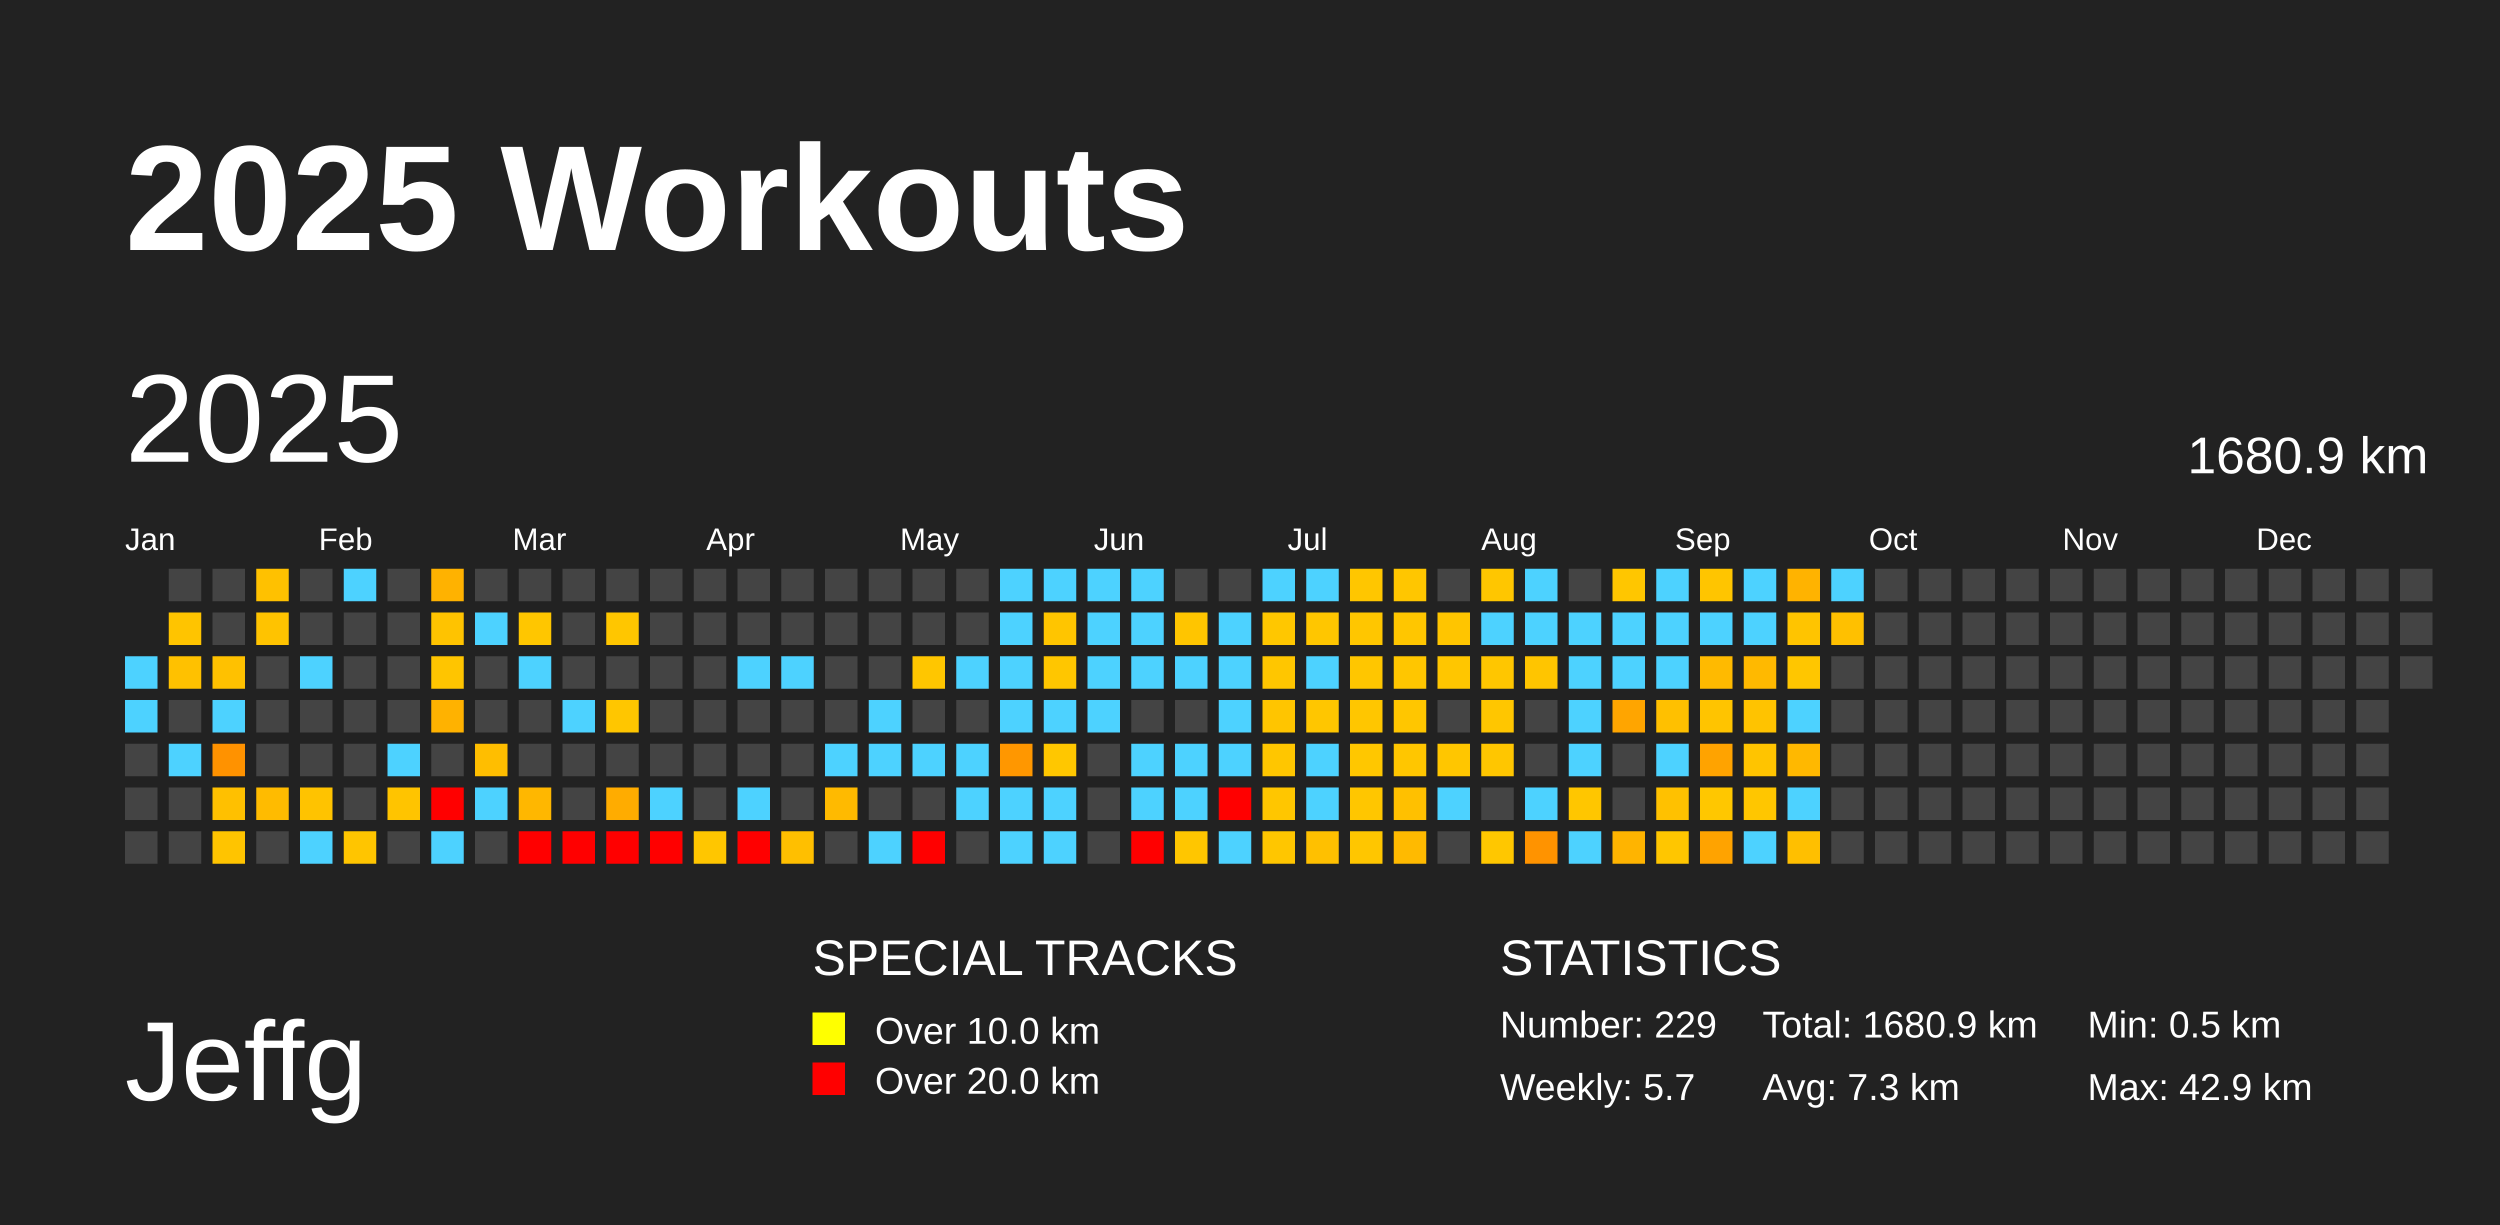
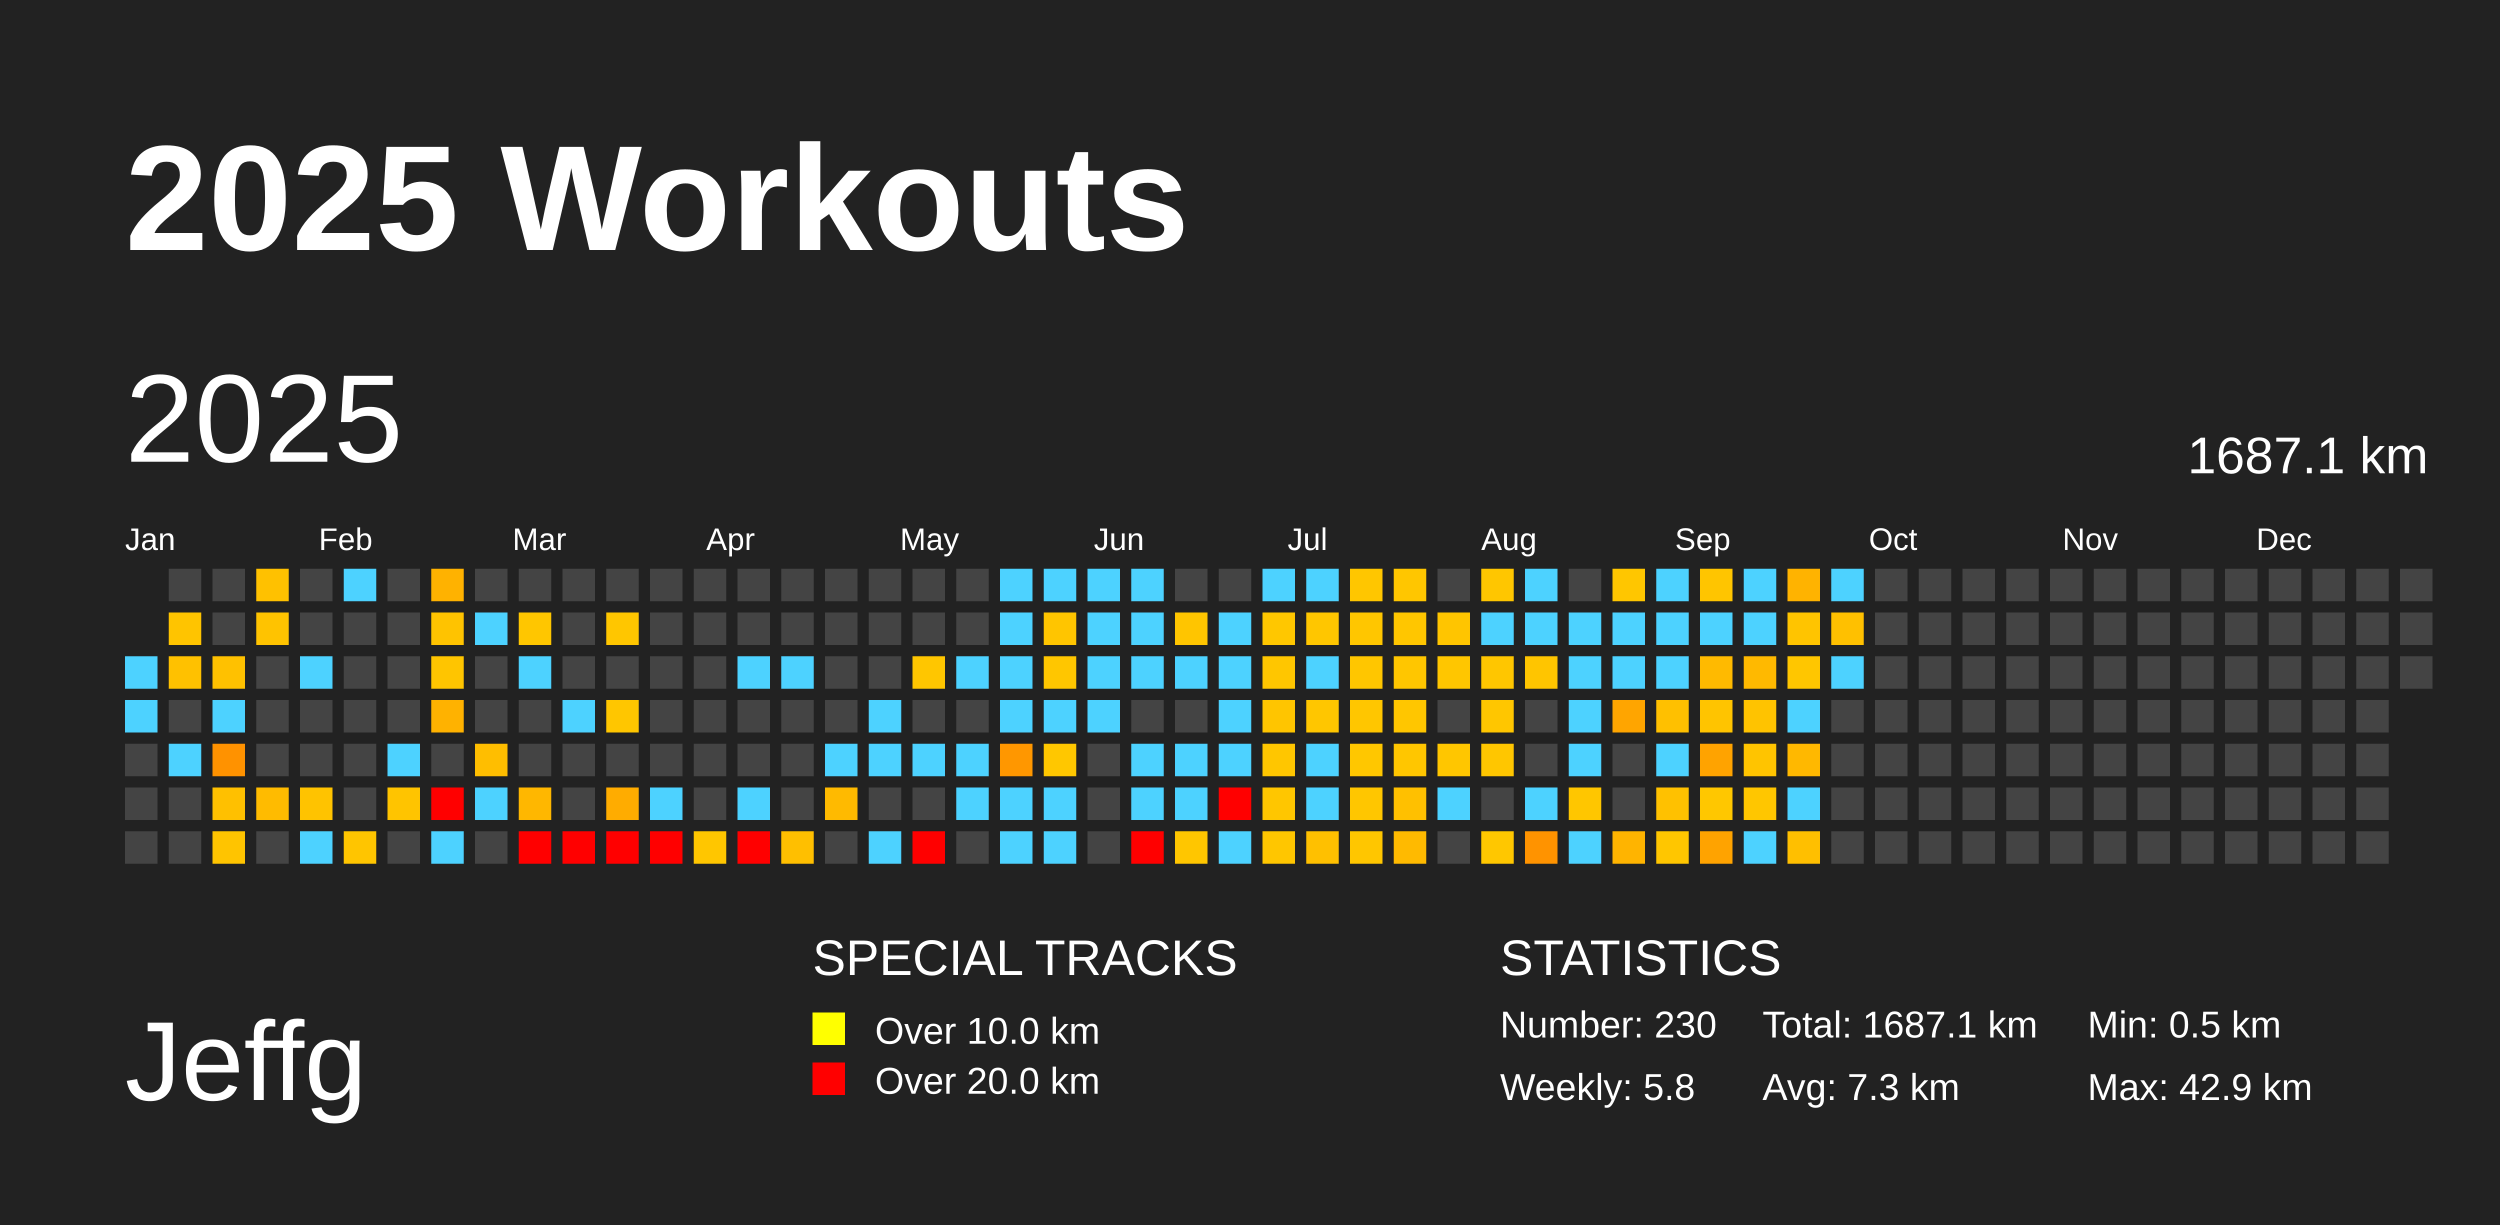
<svg xmlns="http://www.w3.org/2000/svg" baseProfile="full" height="98mm" version="1.1" viewBox="0,0,200,98" width="200mm">
  <defs />
  <rect fill="#222222" height="98" width="200" x="0" y="0" />
  <text fill="#FFFFFF" style="font-size:12px; font-family:Arial; font-weight:bold;" x="10" y="20">2025 Workouts</text>
  <text fill="#FFFFFF" style="font-size:9px; font-family:Arial" x="10" y="88">Jeffg</text>
  <text fill="#FFFFFF" style="font-size:4px; font-family:Arial" x="65" y="78">SPECIAL TRACKS</text>
  <rect fill="yellow" height="2.6" width="2.6" x="65" y="81" />
  <text fill="#FFFFFF" style="font-size:3px; font-family:Arial" x="70" y="83.5">Over 10.0 km</text>
  <rect fill="red" height="2.6" width="2.6" x="65" y="85" />
  <text fill="#FFFFFF" style="font-size:3px; font-family:Arial" x="70" y="87.5">Over 20.0 km</text>
  <text fill="#FFFFFF" style="font-size:4px; font-family:Arial" x="120" y="78">STATISTICS</text>
-   <text fill="#FFFFFF" style="font-size:3px; font-family:Arial" x="120" y="83">Number: 229</text>
-   <text fill="#FFFFFF" style="font-size:3px; font-family:Arial" x="120" y="88">Weekly: 5.7</text>
-   <text fill="#FFFFFF" style="font-size:3px; font-family:Arial" x="141" y="83">Total: 1680.9 km</text>
+   <text fill="#FFFFFF" style="font-size:3px; font-family:Arial" x="120" y="83">Number: 230</text>
+   <text fill="#FFFFFF" style="font-size:3px; font-family:Arial" x="120" y="88">Weekly: 5.8</text>
+   <text fill="#FFFFFF" style="font-size:3px; font-family:Arial" x="141" y="83">Total: 1687.1 km</text>
  <text fill="#FFFFFF" style="font-size:3px; font-family:Arial" x="141" y="88">Avg: 7.3 km</text>
  <text fill="#FFFFFF" style="font-size:3px; font-family:Arial" x="167" y="83">Min: 0.5 km</text>
  <text fill="#FFFFFF" style="font-size:3px; font-family:Arial" x="167" y="88">Max: 42.9 km</text>
  <text dominant-baseline="hanging" fill="#FFFFFF" style="font-size:10.0px; font-family:Arial;" x="10" y="30">2025</text>
-   <text dominant-baseline="hanging" fill="#FFFFFF" style="font-size:4.125px; font-family:Arial;" x="175" y="35">1680.9 km</text>
+   <text dominant-baseline="hanging" fill="#FFFFFF" style="font-size:4.125px; font-family:Arial;" x="175" y="35">1687.1 km</text>
  <text fill="#FFFFFF" style="font-size:2.5px; font-family:Arial" x="10.0" y="44">Jan</text>
  <text fill="#FFFFFF" style="font-size:2.5px; font-family:Arial" x="25.5" y="44">Feb</text>
  <text fill="#FFFFFF" style="font-size:2.5px; font-family:Arial" x="41.0" y="44">Mar</text>
  <text fill="#FFFFFF" style="font-size:2.5px; font-family:Arial" x="56.5" y="44">Apr</text>
  <text fill="#FFFFFF" style="font-size:2.5px; font-family:Arial" x="72.0" y="44">May</text>
  <text fill="#FFFFFF" style="font-size:2.5px; font-family:Arial" x="87.5" y="44">Jun</text>
  <text fill="#FFFFFF" style="font-size:2.5px; font-family:Arial" x="103.0" y="44">Jul</text>
  <text fill="#FFFFFF" style="font-size:2.5px; font-family:Arial" x="118.5" y="44">Aug</text>
  <text fill="#FFFFFF" style="font-size:2.5px; font-family:Arial" x="134.0" y="44">Sep</text>
  <text fill="#FFFFFF" style="font-size:2.5px; font-family:Arial" x="149.5" y="44">Oct</text>
  <text fill="#FFFFFF" style="font-size:2.5px; font-family:Arial" x="165.0" y="44">Nov</text>
  <text fill="#FFFFFF" style="font-size:2.5px; font-family:Arial" x="180.5" y="44">Dec</text>
  <rect fill="#4dd2ff" height="2.6" width="2.6" x="10.0" y="52.5" />
  <rect fill="#4dd2ff" height="2.6" width="2.6" x="10.0" y="56.0" />
  <rect fill="#444444" height="2.6" width="2.6" x="10.0" y="59.5" />
  <rect fill="#444444" height="2.6" width="2.6" x="10.0" y="63.0" />
  <rect fill="#444444" height="2.6" width="2.6" x="10.0" y="66.5" />
  <rect fill="#444444" height="2.6" width="2.6" x="13.5" y="45.5" />
  <rect fill="#ffc400" height="2.6" width="2.6" x="13.5" y="49.0" />
  <rect fill="#ffc100" height="2.6" width="2.6" x="13.5" y="52.5" />
  <rect fill="#444444" height="2.6" width="2.6" x="13.5" y="56.0" />
  <rect fill="#4dd2ff" height="2.6" width="2.6" x="13.5" y="59.5" />
  <rect fill="#444444" height="2.6" width="2.6" x="13.5" y="63.0" />
  <rect fill="#444444" height="2.6" width="2.6" x="13.5" y="66.5" />
  <rect fill="#444444" height="2.6" width="2.6" x="17.0" y="45.5" />
  <rect fill="#444444" height="2.6" width="2.6" x="17.0" y="49.0" />
  <rect fill="#ffc100" height="2.6" width="2.6" x="17.0" y="52.5" />
  <rect fill="#4dd2ff" height="2.6" width="2.6" x="17.0" y="56.0" />
  <rect fill="#ff9200" height="2.6" width="2.6" x="17.0" y="59.5" />
  <rect fill="#ffc000" height="2.6" width="2.6" x="17.0" y="63.0" />
  <rect fill="#ffc400" height="2.6" width="2.6" x="17.0" y="66.5" />
  <rect fill="#ffc100" height="2.6" width="2.6" x="20.5" y="45.5" />
  <rect fill="#ffc300" height="2.6" width="2.6" x="20.5" y="49.0" />
  <rect fill="#444444" height="2.6" width="2.6" x="20.5" y="52.5" />
  <rect fill="#444444" height="2.6" width="2.6" x="20.5" y="56.0" />
  <rect fill="#444444" height="2.6" width="2.6" x="20.5" y="59.5" />
  <rect fill="#ffbb00" height="2.6" width="2.6" x="20.5" y="63.0" />
  <rect fill="#444444" height="2.6" width="2.6" x="20.5" y="66.5" />
  <rect fill="#444444" height="2.6" width="2.6" x="24.0" y="45.5" />
  <rect fill="#444444" height="2.6" width="2.6" x="24.0" y="49.0" />
  <rect fill="#4dd2ff" height="2.6" width="2.6" x="24.0" y="52.5" />
  <rect fill="#444444" height="2.6" width="2.6" x="24.0" y="56.0" />
  <rect fill="#444444" height="2.6" width="2.6" x="24.0" y="59.5" />
  <rect fill="#ffc300" height="2.6" width="2.6" x="24.0" y="63.0" />
  <rect fill="#4dd2ff" height="2.6" width="2.6" x="24.0" y="66.5" />
  <rect fill="#4dd2ff" height="2.6" width="2.6" x="27.5" y="45.5" />
  <rect fill="#444444" height="2.6" width="2.6" x="27.5" y="49.0" />
  <rect fill="#444444" height="2.6" width="2.6" x="27.5" y="52.5" />
  <rect fill="#444444" height="2.6" width="2.6" x="27.5" y="56.0" />
  <rect fill="#444444" height="2.6" width="2.6" x="27.5" y="59.5" />
  <rect fill="#444444" height="2.6" width="2.6" x="27.5" y="63.0" />
  <rect fill="#ffc500" height="2.6" width="2.6" x="27.5" y="66.5" />
  <rect fill="#444444" height="2.6" width="2.6" x="31.0" y="45.5" />
  <rect fill="#444444" height="2.6" width="2.6" x="31.0" y="49.0" />
  <rect fill="#444444" height="2.6" width="2.6" x="31.0" y="52.5" />
  <rect fill="#444444" height="2.6" width="2.6" x="31.0" y="56.0" />
  <rect fill="#4dd2ff" height="2.6" width="2.6" x="31.0" y="59.5" />
  <rect fill="#ffc400" height="2.6" width="2.6" x="31.0" y="63.0" />
  <rect fill="#444444" height="2.6" width="2.6" x="31.0" y="66.5" />
  <rect fill="#ffb200" height="2.6" width="2.6" x="34.5" y="45.5" />
  <rect fill="#ffc300" height="2.6" width="2.6" x="34.5" y="49.0" />
  <rect fill="#ffc500" height="2.6" width="2.6" x="34.5" y="52.5" />
  <rect fill="#ffb200" height="2.6" width="2.6" x="34.5" y="56.0" />
  <rect fill="#444444" height="2.6" width="2.6" x="34.5" y="59.5" />
  <rect fill="red" height="2.6" width="2.6" x="34.5" y="63.0" />
  <rect fill="#4dd2ff" height="2.6" width="2.6" x="34.5" y="66.5" />
  <rect fill="#444444" height="2.6" width="2.6" x="38.0" y="45.5" />
  <rect fill="#4dd2ff" height="2.6" width="2.6" x="38.0" y="49.0" />
  <rect fill="#444444" height="2.6" width="2.6" x="38.0" y="52.5" />
  <rect fill="#444444" height="2.6" width="2.6" x="38.0" y="56.0" />
  <rect fill="#ffbe00" height="2.6" width="2.6" x="38.0" y="59.5" />
  <rect fill="#4dd2ff" height="2.6" width="2.6" x="38.0" y="63.0" />
  <rect fill="#444444" height="2.6" width="2.6" x="38.0" y="66.5" />
  <rect fill="#444444" height="2.6" width="2.6" x="41.5" y="45.5" />
  <rect fill="#ffc600" height="2.6" width="2.6" x="41.5" y="49.0" />
  <rect fill="#4dd2ff" height="2.6" width="2.6" x="41.5" y="52.5" />
  <rect fill="#444444" height="2.6" width="2.6" x="41.5" y="56.0" />
  <rect fill="#444444" height="2.6" width="2.6" x="41.5" y="59.5" />
  <rect fill="#ffb700" height="2.6" width="2.6" x="41.5" y="63.0" />
  <rect fill="red" height="2.6" width="2.6" x="41.5" y="66.5" />
  <rect fill="#444444" height="2.6" width="2.6" x="45.0" y="45.5" />
  <rect fill="#444444" height="2.6" width="2.6" x="45.0" y="49.0" />
  <rect fill="#444444" height="2.6" width="2.6" x="45.0" y="52.5" />
  <rect fill="#4dd2ff" height="2.6" width="2.6" x="45.0" y="56.0" />
  <rect fill="#444444" height="2.6" width="2.6" x="45.0" y="59.5" />
  <rect fill="#444444" height="2.6" width="2.6" x="45.0" y="63.0" />
  <rect fill="red" height="2.6" width="2.6" x="45.0" y="66.5" />
  <rect fill="#444444" height="2.6" width="2.6" x="48.5" y="45.5" />
  <rect fill="#ffc600" height="2.6" width="2.6" x="48.5" y="49.0" />
  <rect fill="#444444" height="2.6" width="2.6" x="48.5" y="52.5" />
  <rect fill="#ffc600" height="2.6" width="2.6" x="48.5" y="56.0" />
  <rect fill="#444444" height="2.6" width="2.6" x="48.5" y="59.5" />
  <rect fill="#ffac00" height="2.6" width="2.6" x="48.5" y="63.0" />
  <rect fill="red" height="2.6" width="2.6" x="48.5" y="66.5" />
  <rect fill="#444444" height="2.6" width="2.6" x="52.0" y="45.5" />
  <rect fill="#444444" height="2.6" width="2.6" x="52.0" y="49.0" />
  <rect fill="#444444" height="2.6" width="2.6" x="52.0" y="52.5" />
  <rect fill="#444444" height="2.6" width="2.6" x="52.0" y="56.0" />
  <rect fill="#444444" height="2.6" width="2.6" x="52.0" y="59.5" />
  <rect fill="#4dd2ff" height="2.6" width="2.6" x="52.0" y="63.0" />
  <rect fill="red" height="2.6" width="2.6" x="52.0" y="66.5" />
  <rect fill="#444444" height="2.6" width="2.6" x="55.5" y="45.5" />
  <rect fill="#444444" height="2.6" width="2.6" x="55.5" y="49.0" />
  <rect fill="#444444" height="2.6" width="2.6" x="55.5" y="52.5" />
  <rect fill="#444444" height="2.6" width="2.6" x="55.5" y="56.0" />
  <rect fill="#444444" height="2.6" width="2.6" x="55.5" y="59.5" />
  <rect fill="#444444" height="2.6" width="2.6" x="55.5" y="63.0" />
  <rect fill="#ffc600" height="2.6" width="2.6" x="55.5" y="66.5" />
  <rect fill="#444444" height="2.6" width="2.6" x="59.0" y="45.5" />
  <rect fill="#444444" height="2.6" width="2.6" x="59.0" y="49.0" />
  <rect fill="#4dd2ff" height="2.6" width="2.6" x="59.0" y="52.5" />
  <rect fill="#444444" height="2.6" width="2.6" x="59.0" y="56.0" />
  <rect fill="#444444" height="2.6" width="2.6" x="59.0" y="59.5" />
  <rect fill="#4dd2ff" height="2.6" width="2.6" x="59.0" y="63.0" />
  <rect fill="red" height="2.6" width="2.6" x="59.0" y="66.5" />
  <rect fill="#444444" height="2.6" width="2.6" x="62.5" y="45.5" />
  <rect fill="#444444" height="2.6" width="2.6" x="62.5" y="49.0" />
  <rect fill="#4dd2ff" height="2.6" width="2.6" x="62.5" y="52.5" />
  <rect fill="#444444" height="2.6" width="2.6" x="62.5" y="56.0" />
  <rect fill="#444444" height="2.6" width="2.6" x="62.5" y="59.5" />
  <rect fill="#444444" height="2.6" width="2.6" x="62.5" y="63.0" />
  <rect fill="#ffbf00" height="2.6" width="2.6" x="62.5" y="66.5" />
  <rect fill="#444444" height="2.6" width="2.6" x="66.0" y="45.5" />
  <rect fill="#444444" height="2.6" width="2.6" x="66.0" y="49.0" />
  <rect fill="#444444" height="2.6" width="2.6" x="66.0" y="52.5" />
  <rect fill="#444444" height="2.6" width="2.6" x="66.0" y="56.0" />
  <rect fill="#4dd2ff" height="2.6" width="2.6" x="66.0" y="59.5" />
  <rect fill="#ffba00" height="2.6" width="2.6" x="66.0" y="63.0" />
  <rect fill="#444444" height="2.6" width="2.6" x="66.0" y="66.5" />
  <rect fill="#444444" height="2.6" width="2.6" x="69.5" y="45.5" />
  <rect fill="#444444" height="2.6" width="2.6" x="69.5" y="49.0" />
  <rect fill="#444444" height="2.6" width="2.6" x="69.5" y="52.5" />
  <rect fill="#4dd2ff" height="2.6" width="2.6" x="69.5" y="56.0" />
  <rect fill="#4dd2ff" height="2.6" width="2.6" x="69.5" y="59.5" />
  <rect fill="#444444" height="2.6" width="2.6" x="69.5" y="63.0" />
  <rect fill="#4dd2ff" height="2.6" width="2.6" x="69.5" y="66.5" />
  <rect fill="#444444" height="2.6" width="2.6" x="73.0" y="45.5" />
  <rect fill="#444444" height="2.6" width="2.6" x="73.0" y="49.0" />
  <rect fill="#ffc600" height="2.6" width="2.6" x="73.0" y="52.5" />
  <rect fill="#444444" height="2.6" width="2.6" x="73.0" y="56.0" />
  <rect fill="#4dd2ff" height="2.6" width="2.6" x="73.0" y="59.5" />
  <rect fill="#444444" height="2.6" width="2.6" x="73.0" y="63.0" />
  <rect fill="red" height="2.6" width="2.6" x="73.0" y="66.5" />
  <rect fill="#444444" height="2.6" width="2.6" x="76.5" y="45.5" />
  <rect fill="#444444" height="2.6" width="2.6" x="76.5" y="49.0" />
  <rect fill="#4dd2ff" height="2.6" width="2.6" x="76.5" y="52.5" />
  <rect fill="#444444" height="2.6" width="2.6" x="76.5" y="56.0" />
  <rect fill="#4dd2ff" height="2.6" width="2.6" x="76.5" y="59.5" />
  <rect fill="#4dd2ff" height="2.6" width="2.6" x="76.5" y="63.0" />
  <rect fill="#444444" height="2.6" width="2.6" x="76.5" y="66.5" />
  <rect fill="#4dd2ff" height="2.6" width="2.6" x="80.0" y="45.5" />
  <rect fill="#4dd2ff" height="2.6" width="2.6" x="80.0" y="49.0" />
  <rect fill="#4dd2ff" height="2.6" width="2.6" x="80.0" y="52.5" />
  <rect fill="#4dd2ff" height="2.6" width="2.6" x="80.0" y="56.0" />
  <rect fill="#ff9700" height="2.6" width="2.6" x="80.0" y="59.5" />
  <rect fill="#4dd2ff" height="2.6" width="2.6" x="80.0" y="63.0" />
  <rect fill="#4dd2ff" height="2.6" width="2.6" x="80.0" y="66.5" />
  <rect fill="#4dd2ff" height="2.6" width="2.6" x="83.5" y="45.5" />
  <rect fill="#ffc500" height="2.6" width="2.6" x="83.5" y="49.0" />
  <rect fill="#ffc600" height="2.6" width="2.6" x="83.5" y="52.5" />
  <rect fill="#4dd2ff" height="2.6" width="2.6" x="83.5" y="56.0" />
  <rect fill="#ffc700" height="2.6" width="2.6" x="83.5" y="59.5" />
  <rect fill="#4dd2ff" height="2.6" width="2.6" x="83.5" y="63.0" />
  <rect fill="#4dd2ff" height="2.6" width="2.6" x="83.5" y="66.5" />
  <rect fill="#4dd2ff" height="2.6" width="2.6" x="87.0" y="45.5" />
  <rect fill="#4dd2ff" height="2.6" width="2.6" x="87.0" y="49.0" />
  <rect fill="#4dd2ff" height="2.6" width="2.6" x="87.0" y="52.5" />
  <rect fill="#4dd2ff" height="2.6" width="2.6" x="87.0" y="56.0" />
  <rect fill="#444444" height="2.6" width="2.6" x="87.0" y="59.5" />
  <rect fill="#444444" height="2.6" width="2.6" x="87.0" y="63.0" />
  <rect fill="#444444" height="2.6" width="2.6" x="87.0" y="66.5" />
  <rect fill="#4dd2ff" height="2.6" width="2.6" x="90.5" y="45.5" />
  <rect fill="#4dd2ff" height="2.6" width="2.6" x="90.5" y="49.0" />
  <rect fill="#4dd2ff" height="2.6" width="2.6" x="90.5" y="52.5" />
  <rect fill="#444444" height="2.6" width="2.6" x="90.5" y="56.0" />
  <rect fill="#4dd2ff" height="2.6" width="2.6" x="90.5" y="59.5" />
  <rect fill="#4dd2ff" height="2.6" width="2.6" x="90.5" y="63.0" />
  <rect fill="red" height="2.6" width="2.6" x="90.5" y="66.5" />
  <rect fill="#444444" height="2.6" width="2.6" x="94.0" y="45.5" />
  <rect fill="#ffc500" height="2.6" width="2.6" x="94.0" y="49.0" />
  <rect fill="#4dd2ff" height="2.6" width="2.6" x="94.0" y="52.5" />
  <rect fill="#444444" height="2.6" width="2.6" x="94.0" y="56.0" />
  <rect fill="#4dd2ff" height="2.6" width="2.6" x="94.0" y="59.5" />
  <rect fill="#4dd2ff" height="2.6" width="2.6" x="94.0" y="63.0" />
  <rect fill="#ffc600" height="2.6" width="2.6" x="94.0" y="66.5" />
  <rect fill="#444444" height="2.6" width="2.6" x="97.5" y="45.5" />
  <rect fill="#4dd2ff" height="2.6" width="2.6" x="97.5" y="49.0" />
  <rect fill="#4dd2ff" height="2.6" width="2.6" x="97.5" y="52.5" />
  <rect fill="#4dd2ff" height="2.6" width="2.6" x="97.5" y="56.0" />
  <rect fill="#4dd2ff" height="2.6" width="2.6" x="97.5" y="59.5" />
  <rect fill="red" height="2.6" width="2.6" x="97.5" y="63.0" />
  <rect fill="#4dd2ff" height="2.6" width="2.6" x="97.5" y="66.5" />
  <rect fill="#4dd2ff" height="2.6" width="2.6" x="101.0" y="45.5" />
  <rect fill="#ffc700" height="2.6" width="2.6" x="101.0" y="49.0" />
  <rect fill="#ffc600" height="2.6" width="2.6" x="101.0" y="52.5" />
  <rect fill="#ffc500" height="2.6" width="2.6" x="101.0" y="56.0" />
  <rect fill="#ffc600" height="2.6" width="2.6" x="101.0" y="59.5" />
  <rect fill="#ffc600" height="2.6" width="2.6" x="101.0" y="63.0" />
  <rect fill="#ffc600" height="2.6" width="2.6" x="101.0" y="66.5" />
  <rect fill="#4dd2ff" height="2.6" width="2.6" x="104.5" y="45.5" />
  <rect fill="#ffc600" height="2.6" width="2.6" x="104.5" y="49.0" />
  <rect fill="#4dd2ff" height="2.6" width="2.6" x="104.5" y="52.5" />
  <rect fill="#ffc600" height="2.6" width="2.6" x="104.5" y="56.0" />
  <rect fill="#4dd2ff" height="2.6" width="2.6" x="104.5" y="59.5" />
  <rect fill="#4dd2ff" height="2.6" width="2.6" x="104.5" y="63.0" />
  <rect fill="#ffc000" height="2.6" width="2.6" x="104.5" y="66.5" />
  <rect fill="#ffc600" height="2.6" width="2.6" x="108.0" y="45.5" />
  <rect fill="#ffc600" height="2.6" width="2.6" x="108.0" y="49.0" />
  <rect fill="#ffc600" height="2.6" width="2.6" x="108.0" y="52.5" />
  <rect fill="#ffc600" height="2.6" width="2.6" x="108.0" y="56.0" />
  <rect fill="#ffc700" height="2.6" width="2.6" x="108.0" y="59.5" />
  <rect fill="#ffc600" height="2.6" width="2.6" x="108.0" y="63.0" />
  <rect fill="#ffc600" height="2.6" width="2.6" x="108.0" y="66.5" />
  <rect fill="#ffc600" height="2.6" width="2.6" x="111.5" y="45.5" />
  <rect fill="#ffc600" height="2.6" width="2.6" x="111.5" y="49.0" />
  <rect fill="#ffc600" height="2.6" width="2.6" x="111.5" y="52.5" />
  <rect fill="#ffc600" height="2.6" width="2.6" x="111.5" y="56.0" />
  <rect fill="#ffc600" height="2.6" width="2.6" x="111.5" y="59.5" />
  <rect fill="#ffc000" height="2.6" width="2.6" x="111.5" y="63.0" />
  <rect fill="#ffba00" height="2.6" width="2.6" x="111.5" y="66.5" />
  <rect fill="#444444" height="2.6" width="2.6" x="115.0" y="45.5" />
  <rect fill="#ffc500" height="2.6" width="2.6" x="115.0" y="49.0" />
  <rect fill="#ffc600" height="2.6" width="2.6" x="115.0" y="52.5" />
  <rect fill="#444444" height="2.6" width="2.6" x="115.0" y="56.0" />
  <rect fill="#ffc600" height="2.6" width="2.6" x="115.0" y="59.5" />
  <rect fill="#4dd2ff" height="2.6" width="2.6" x="115.0" y="63.0" />
  <rect fill="#444444" height="2.6" width="2.6" x="115.0" y="66.5" />
  <rect fill="#ffc600" height="2.6" width="2.6" x="118.5" y="45.5" />
  <rect fill="#4dd2ff" height="2.6" width="2.6" x="118.5" y="49.0" />
  <rect fill="#ffc600" height="2.6" width="2.6" x="118.5" y="52.5" />
  <rect fill="#ffc600" height="2.6" width="2.6" x="118.5" y="56.0" />
  <rect fill="#ffc600" height="2.6" width="2.6" x="118.5" y="59.5" />
  <rect fill="#444444" height="2.6" width="2.6" x="118.5" y="63.0" />
  <rect fill="#ffc700" height="2.6" width="2.6" x="118.5" y="66.5" />
  <rect fill="#4dd2ff" height="2.6" width="2.6" x="122.0" y="45.5" />
  <rect fill="#4dd2ff" height="2.6" width="2.6" x="122.0" y="49.0" />
  <rect fill="#ffc500" height="2.6" width="2.6" x="122.0" y="52.5" />
  <rect fill="#444444" height="2.6" width="2.6" x="122.0" y="56.0" />
  <rect fill="#444444" height="2.6" width="2.6" x="122.0" y="59.5" />
  <rect fill="#4dd2ff" height="2.6" width="2.6" x="122.0" y="63.0" />
  <rect fill="#ff9300" height="2.6" width="2.6" x="122.0" y="66.5" />
  <rect fill="#444444" height="2.6" width="2.6" x="125.5" y="45.5" />
  <rect fill="#4dd2ff" height="2.6" width="2.6" x="125.5" y="49.0" />
  <rect fill="#4dd2ff" height="2.6" width="2.6" x="125.5" y="52.5" />
  <rect fill="#4dd2ff" height="2.6" width="2.6" x="125.5" y="56.0" />
  <rect fill="#4dd2ff" height="2.6" width="2.6" x="125.5" y="59.5" />
  <rect fill="#ffc600" height="2.6" width="2.6" x="125.5" y="63.0" />
  <rect fill="#4dd2ff" height="2.6" width="2.6" x="125.5" y="66.5" />
  <rect fill="#ffc600" height="2.6" width="2.6" x="129.0" y="45.5" />
  <rect fill="#4dd2ff" height="2.6" width="2.6" x="129.0" y="49.0" />
  <rect fill="#4dd2ff" height="2.6" width="2.6" x="129.0" y="52.5" />
  <rect fill="#ffa500" height="2.6" width="2.6" x="129.0" y="56.0" />
  <rect fill="#444444" height="2.6" width="2.6" x="129.0" y="59.5" />
  <rect fill="#444444" height="2.6" width="2.6" x="129.0" y="63.0" />
  <rect fill="#ffb400" height="2.6" width="2.6" x="129.0" y="66.5" />
  <rect fill="#4dd2ff" height="2.6" width="2.6" x="132.5" y="45.5" />
  <rect fill="#4dd2ff" height="2.6" width="2.6" x="132.5" y="49.0" />
  <rect fill="#4dd2ff" height="2.6" width="2.6" x="132.5" y="52.5" />
  <rect fill="#ffc000" height="2.6" width="2.6" x="132.5" y="56.0" />
  <rect fill="#4dd2ff" height="2.6" width="2.6" x="132.5" y="59.5" />
  <rect fill="#ffc100" height="2.6" width="2.6" x="132.5" y="63.0" />
  <rect fill="#ffc600" height="2.6" width="2.6" x="132.5" y="66.5" />
  <rect fill="#ffc500" height="2.6" width="2.6" x="136.0" y="45.5" />
  <rect fill="#4dd2ff" height="2.6" width="2.6" x="136.0" y="49.0" />
  <rect fill="#ffba00" height="2.6" width="2.6" x="136.0" y="52.5" />
  <rect fill="#ffc400" height="2.6" width="2.6" x="136.0" y="56.0" />
  <rect fill="#ffa300" height="2.6" width="2.6" x="136.0" y="59.5" />
  <rect fill="#ffc700" height="2.6" width="2.6" x="136.0" y="63.0" />
  <rect fill="#ffa300" height="2.6" width="2.6" x="136.0" y="66.5" />
  <rect fill="#4dd2ff" height="2.6" width="2.6" x="139.5" y="45.5" />
  <rect fill="#4dd2ff" height="2.6" width="2.6" x="139.5" y="49.0" />
  <rect fill="#ffb900" height="2.6" width="2.6" x="139.5" y="52.5" />
  <rect fill="#ffc300" height="2.6" width="2.6" x="139.5" y="56.0" />
  <rect fill="#ffc400" height="2.6" width="2.6" x="139.5" y="59.5" />
  <rect fill="#ffc600" height="2.6" width="2.6" x="139.5" y="63.0" />
  <rect fill="#4dd2ff" height="2.6" width="2.6" x="139.5" y="66.5" />
  <rect fill="#ffb300" height="2.6" width="2.6" x="143.0" y="45.5" />
  <rect fill="#ffc400" height="2.6" width="2.6" x="143.0" y="49.0" />
  <rect fill="#ffc600" height="2.6" width="2.6" x="143.0" y="52.5" />
  <rect fill="#4dd2ff" height="2.6" width="2.6" x="143.0" y="56.0" />
  <rect fill="#ffb800" height="2.6" width="2.6" x="143.0" y="59.5" />
  <rect fill="#4dd2ff" height="2.6" width="2.6" x="143.0" y="63.0" />
  <rect fill="#ffbf00" height="2.6" width="2.6" x="143.0" y="66.5" />
  <rect fill="#4dd2ff" height="2.6" width="2.6" x="146.5" y="45.5" />
  <rect fill="#ffc000" height="2.6" width="2.6" x="146.5" y="49.0" />
-   <rect fill="#444444" height="2.6" width="2.6" x="146.5" y="52.5" />
+   <rect fill="#4dd2ff" height="2.6" width="2.6" x="146.5" y="52.5" />
  <rect fill="#444444" height="2.6" width="2.6" x="146.5" y="56.0" />
  <rect fill="#444444" height="2.6" width="2.6" x="146.5" y="59.5" />
  <rect fill="#444444" height="2.6" width="2.6" x="146.5" y="63.0" />
  <rect fill="#444444" height="2.6" width="2.6" x="146.5" y="66.5" />
  <rect fill="#444444" height="2.6" width="2.6" x="150.0" y="45.5" />
  <rect fill="#444444" height="2.6" width="2.6" x="150.0" y="49.0" />
  <rect fill="#444444" height="2.6" width="2.6" x="150.0" y="52.5" />
  <rect fill="#444444" height="2.6" width="2.6" x="150.0" y="56.0" />
  <rect fill="#444444" height="2.6" width="2.6" x="150.0" y="59.5" />
  <rect fill="#444444" height="2.6" width="2.6" x="150.0" y="63.0" />
  <rect fill="#444444" height="2.6" width="2.6" x="150.0" y="66.5" />
  <rect fill="#444444" height="2.6" width="2.6" x="153.5" y="45.5" />
  <rect fill="#444444" height="2.6" width="2.6" x="153.5" y="49.0" />
  <rect fill="#444444" height="2.6" width="2.6" x="153.5" y="52.5" />
  <rect fill="#444444" height="2.6" width="2.6" x="153.5" y="56.0" />
  <rect fill="#444444" height="2.6" width="2.6" x="153.5" y="59.5" />
  <rect fill="#444444" height="2.6" width="2.6" x="153.5" y="63.0" />
  <rect fill="#444444" height="2.6" width="2.6" x="153.5" y="66.5" />
  <rect fill="#444444" height="2.6" width="2.6" x="157.0" y="45.5" />
  <rect fill="#444444" height="2.6" width="2.6" x="157.0" y="49.0" />
  <rect fill="#444444" height="2.6" width="2.6" x="157.0" y="52.5" />
  <rect fill="#444444" height="2.6" width="2.6" x="157.0" y="56.0" />
  <rect fill="#444444" height="2.6" width="2.6" x="157.0" y="59.5" />
  <rect fill="#444444" height="2.6" width="2.6" x="157.0" y="63.0" />
  <rect fill="#444444" height="2.6" width="2.6" x="157.0" y="66.5" />
  <rect fill="#444444" height="2.6" width="2.6" x="160.5" y="45.5" />
  <rect fill="#444444" height="2.6" width="2.6" x="160.5" y="49.0" />
  <rect fill="#444444" height="2.6" width="2.6" x="160.5" y="52.5" />
  <rect fill="#444444" height="2.6" width="2.6" x="160.5" y="56.0" />
  <rect fill="#444444" height="2.6" width="2.6" x="160.5" y="59.5" />
  <rect fill="#444444" height="2.6" width="2.6" x="160.5" y="63.0" />
  <rect fill="#444444" height="2.6" width="2.6" x="160.5" y="66.5" />
  <rect fill="#444444" height="2.6" width="2.6" x="164.0" y="45.5" />
  <rect fill="#444444" height="2.6" width="2.6" x="164.0" y="49.0" />
  <rect fill="#444444" height="2.6" width="2.6" x="164.0" y="52.5" />
  <rect fill="#444444" height="2.6" width="2.6" x="164.0" y="56.0" />
  <rect fill="#444444" height="2.6" width="2.6" x="164.0" y="59.5" />
  <rect fill="#444444" height="2.6" width="2.6" x="164.0" y="63.0" />
  <rect fill="#444444" height="2.6" width="2.6" x="164.0" y="66.5" />
  <rect fill="#444444" height="2.6" width="2.6" x="167.5" y="45.5" />
  <rect fill="#444444" height="2.6" width="2.6" x="167.5" y="49.0" />
  <rect fill="#444444" height="2.6" width="2.6" x="167.5" y="52.5" />
  <rect fill="#444444" height="2.6" width="2.6" x="167.5" y="56.0" />
  <rect fill="#444444" height="2.6" width="2.6" x="167.5" y="59.5" />
  <rect fill="#444444" height="2.6" width="2.6" x="167.5" y="63.0" />
  <rect fill="#444444" height="2.6" width="2.6" x="167.5" y="66.5" />
  <rect fill="#444444" height="2.6" width="2.6" x="171.0" y="45.5" />
  <rect fill="#444444" height="2.6" width="2.6" x="171.0" y="49.0" />
  <rect fill="#444444" height="2.6" width="2.6" x="171.0" y="52.5" />
  <rect fill="#444444" height="2.6" width="2.6" x="171.0" y="56.0" />
  <rect fill="#444444" height="2.6" width="2.6" x="171.0" y="59.5" />
  <rect fill="#444444" height="2.6" width="2.6" x="171.0" y="63.0" />
  <rect fill="#444444" height="2.6" width="2.6" x="171.0" y="66.5" />
  <rect fill="#444444" height="2.6" width="2.6" x="174.5" y="45.5" />
  <rect fill="#444444" height="2.6" width="2.6" x="174.5" y="49.0" />
  <rect fill="#444444" height="2.6" width="2.6" x="174.5" y="52.5" />
  <rect fill="#444444" height="2.6" width="2.6" x="174.5" y="56.0" />
  <rect fill="#444444" height="2.6" width="2.6" x="174.5" y="59.5" />
  <rect fill="#444444" height="2.6" width="2.6" x="174.5" y="63.0" />
  <rect fill="#444444" height="2.6" width="2.6" x="174.5" y="66.5" />
  <rect fill="#444444" height="2.6" width="2.6" x="178.0" y="45.5" />
  <rect fill="#444444" height="2.6" width="2.6" x="178.0" y="49.0" />
  <rect fill="#444444" height="2.6" width="2.6" x="178.0" y="52.5" />
  <rect fill="#444444" height="2.6" width="2.6" x="178.0" y="56.0" />
  <rect fill="#444444" height="2.6" width="2.6" x="178.0" y="59.5" />
  <rect fill="#444444" height="2.6" width="2.6" x="178.0" y="63.0" />
  <rect fill="#444444" height="2.6" width="2.6" x="178.0" y="66.5" />
  <rect fill="#444444" height="2.6" width="2.6" x="181.5" y="45.5" />
  <rect fill="#444444" height="2.6" width="2.6" x="181.5" y="49.0" />
  <rect fill="#444444" height="2.6" width="2.6" x="181.5" y="52.5" />
  <rect fill="#444444" height="2.6" width="2.6" x="181.5" y="56.0" />
  <rect fill="#444444" height="2.6" width="2.6" x="181.5" y="59.5" />
  <rect fill="#444444" height="2.6" width="2.6" x="181.5" y="63.0" />
  <rect fill="#444444" height="2.6" width="2.6" x="181.5" y="66.5" />
  <rect fill="#444444" height="2.6" width="2.6" x="185.0" y="45.5" />
  <rect fill="#444444" height="2.6" width="2.6" x="185.0" y="49.0" />
  <rect fill="#444444" height="2.6" width="2.6" x="185.0" y="52.5" />
  <rect fill="#444444" height="2.6" width="2.6" x="185.0" y="56.0" />
  <rect fill="#444444" height="2.6" width="2.6" x="185.0" y="59.5" />
  <rect fill="#444444" height="2.6" width="2.6" x="185.0" y="63.0" />
  <rect fill="#444444" height="2.6" width="2.6" x="185.0" y="66.5" />
  <rect fill="#444444" height="2.6" width="2.6" x="188.5" y="45.5" />
  <rect fill="#444444" height="2.6" width="2.6" x="188.5" y="49.0" />
  <rect fill="#444444" height="2.6" width="2.6" x="188.5" y="52.5" />
  <rect fill="#444444" height="2.6" width="2.6" x="188.5" y="56.0" />
  <rect fill="#444444" height="2.6" width="2.6" x="188.5" y="59.5" />
  <rect fill="#444444" height="2.6" width="2.6" x="188.5" y="63.0" />
  <rect fill="#444444" height="2.6" width="2.6" x="188.5" y="66.5" />
  <rect fill="#444444" height="2.6" width="2.6" x="192.0" y="45.5" />
  <rect fill="#444444" height="2.6" width="2.6" x="192.0" y="49.0" />
  <rect fill="#444444" height="2.6" width="2.6" x="192.0" y="52.5" />
</svg>
